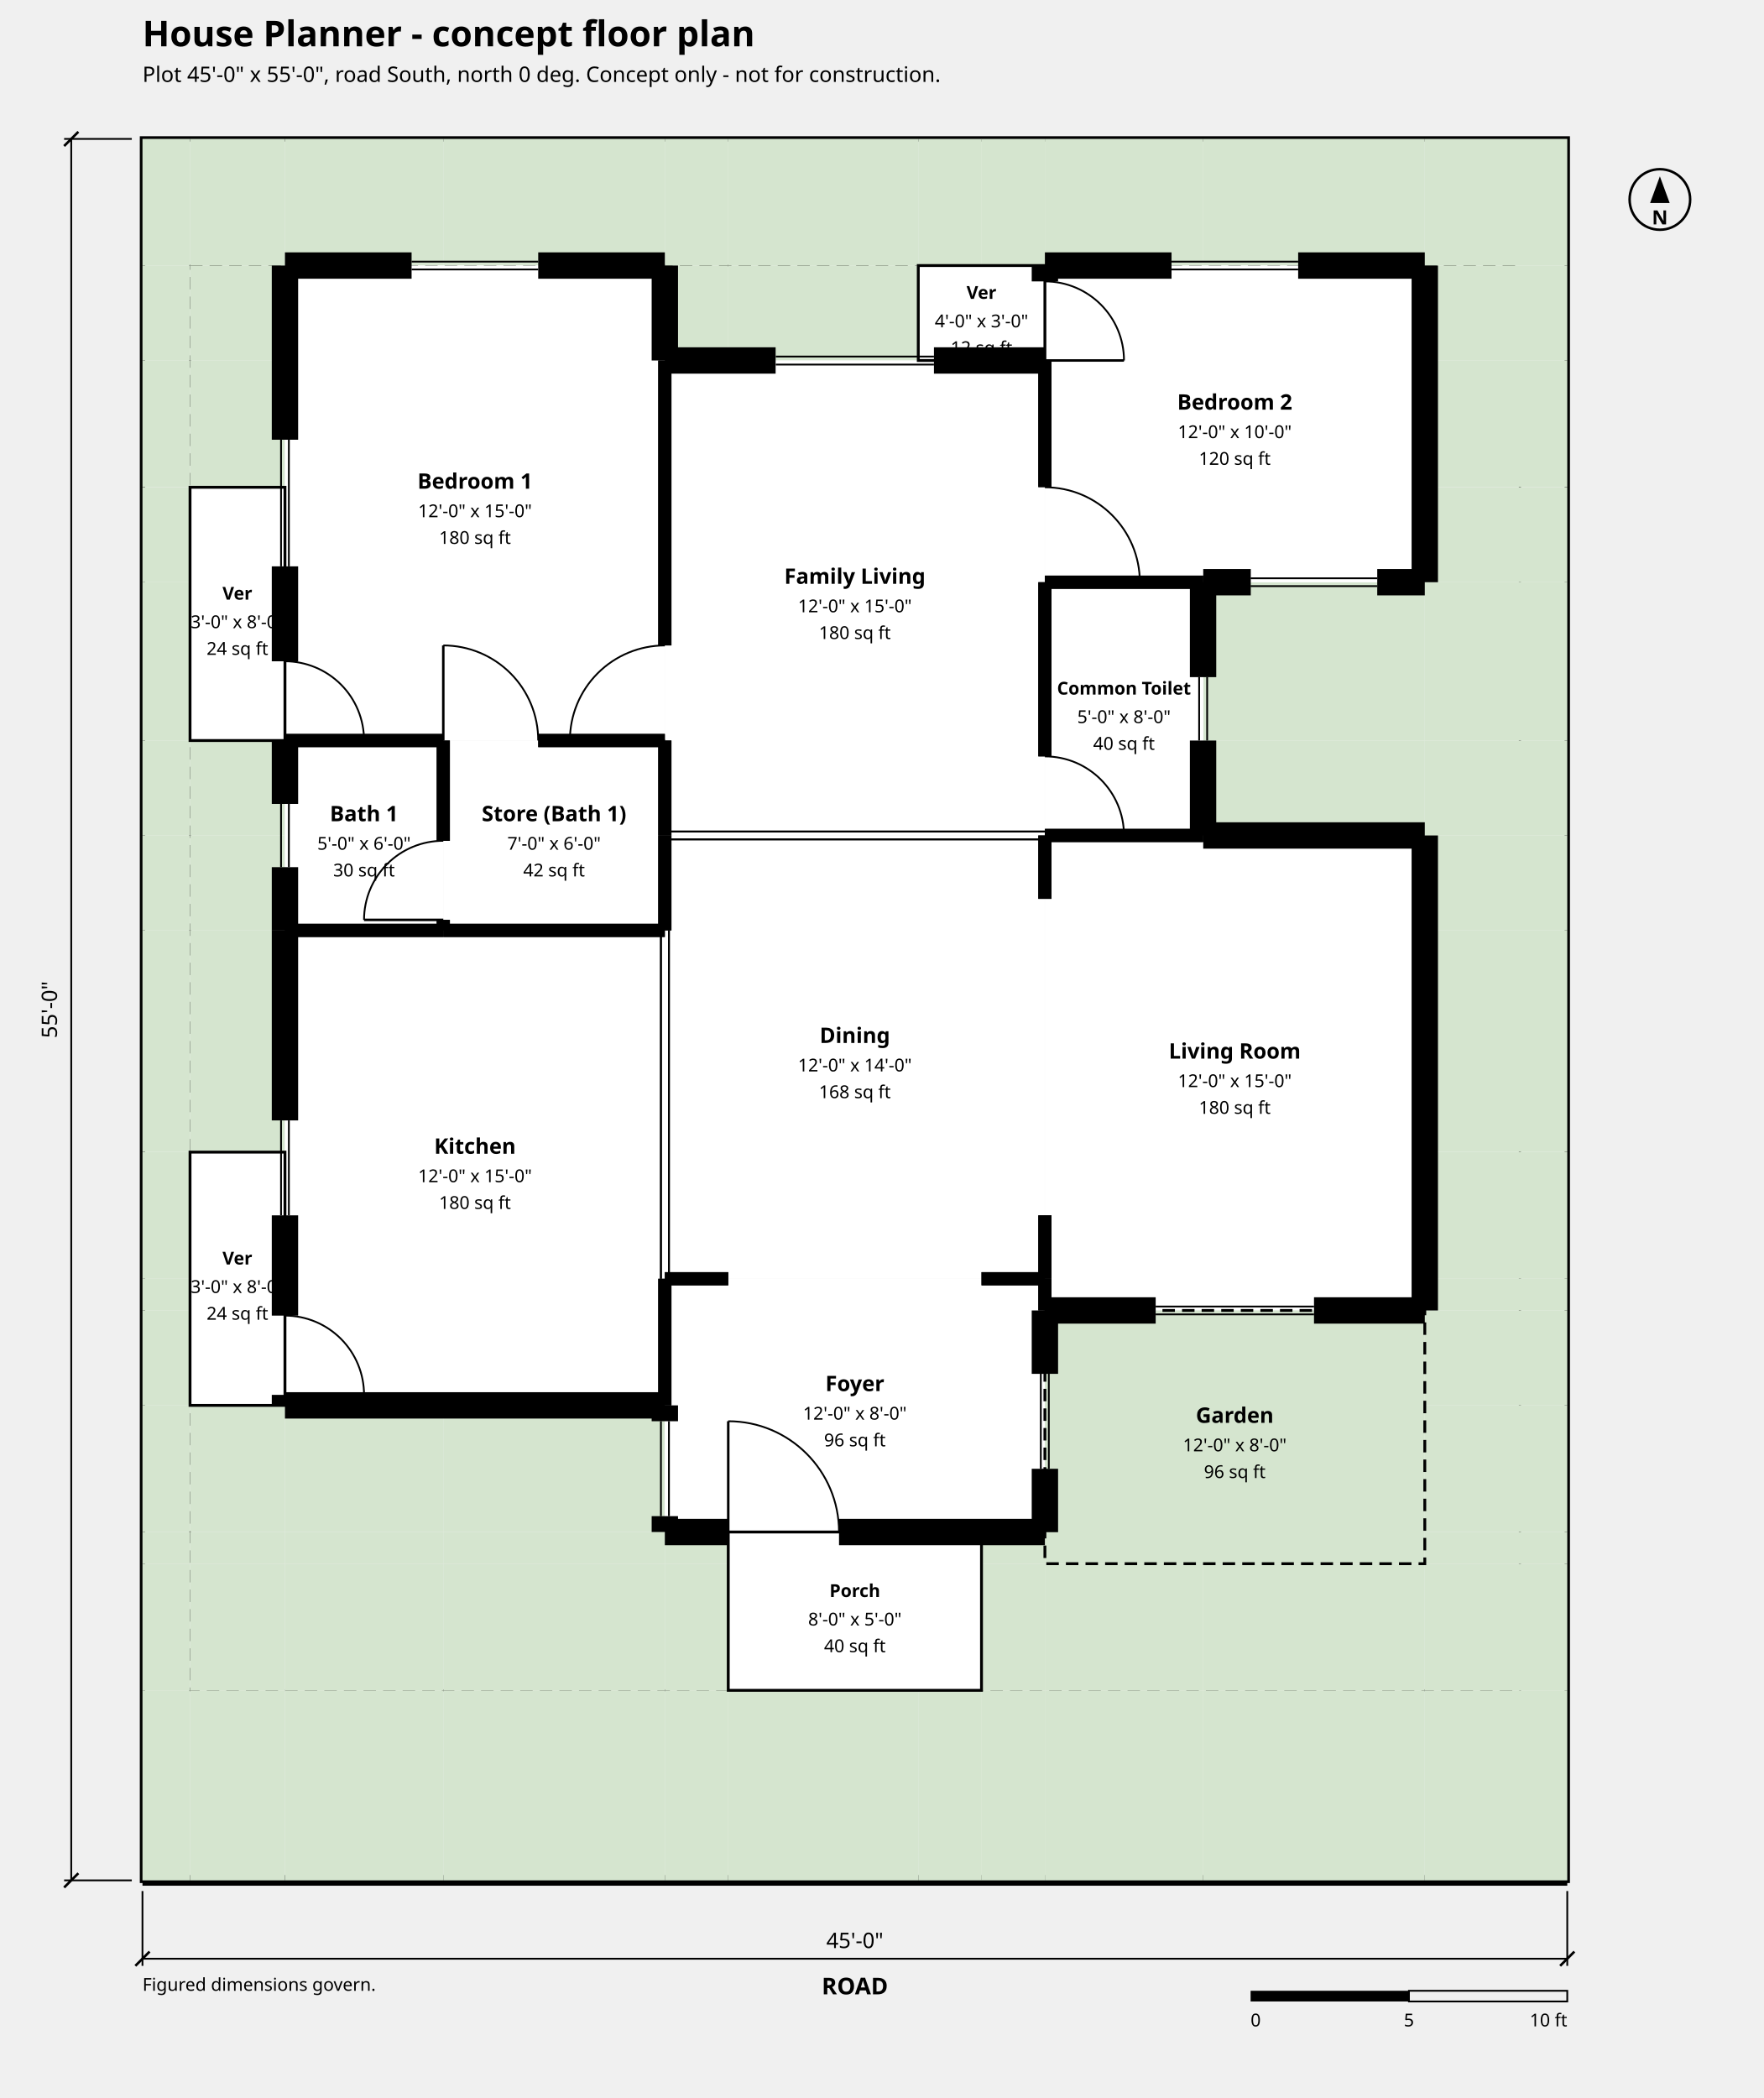
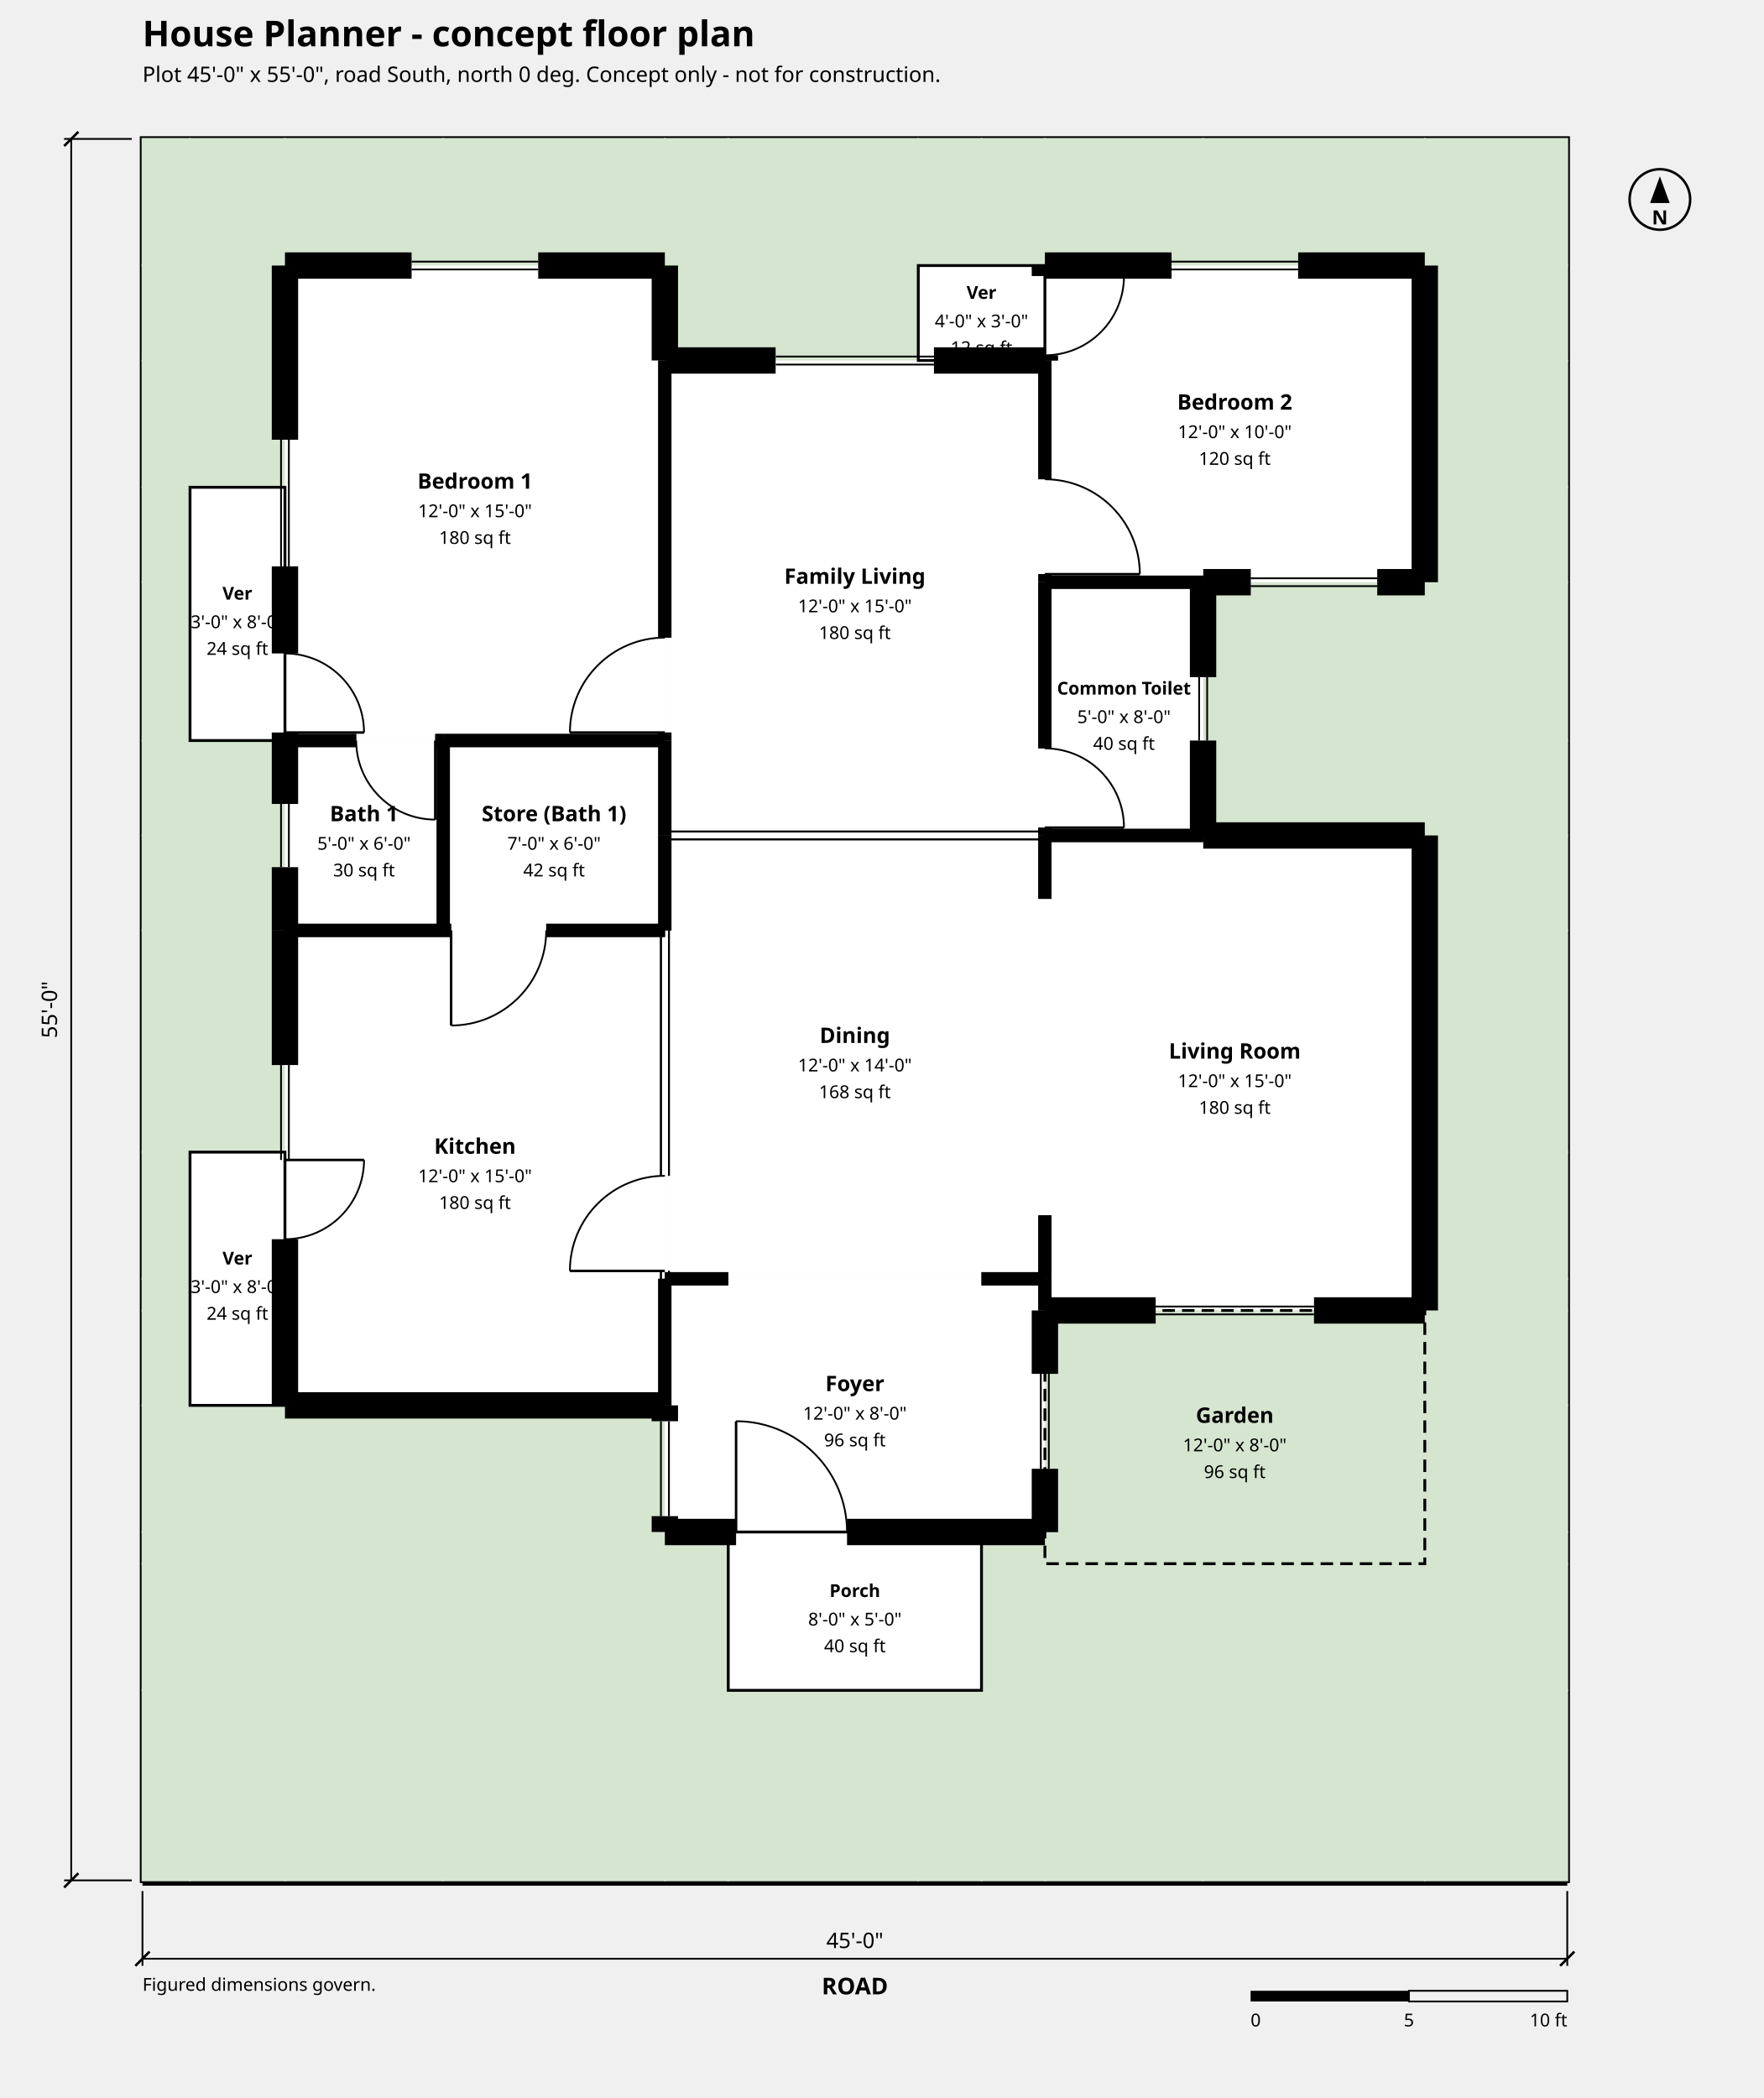
<svg xmlns="http://www.w3.org/2000/svg" viewBox="0 0 990 1178" style="width:100%;height:auto;max-width:960px;background:#fff" font-family="sans-serif">
  <text x="80" y="26" font-size="20" font-weight="bold">House Planner - concept floor plan</text>
  <text x="80" y="46" font-size="12">Plot 45'-0" x 55'-0", road South, north 0 deg. Concept only - not for construction.</text>
  <rect x="80.0" y="78.0" width="800.0" height="977.8" fill="none" stroke="#000" stroke-width="3" />
  <rect x="106.7" y="149.1" width="746.7" height="800.0" fill="none" stroke="#000" stroke-width="1.2" stroke-dasharray="7 4" />
  <text x="110.7" y="163.1" font-size="10">setback line</text>
  <line x1="80.0" y1="1055.8" x2="880.0" y2="1055.8" stroke="#000" stroke-width="6" />
  <text x="480.0" y="1119.8" font-size="13" font-weight="bold" text-anchor="middle">ROAD</text>
-   <rect x="80.0" y="949.1" width="26.7" height="106.7" fill="#d5e5cf" stroke="none" />
-   <rect x="80.0" y="878.0" width="26.7" height="71.1" fill="#d5e5cf" stroke="none" />
-   <rect x="80.0" y="860.2" width="26.7" height="17.8" fill="#d5e5cf" stroke="none" />
-   <rect x="80.0" y="789.1" width="26.7" height="71.1" fill="#d5e5cf" stroke="none" />
-   <rect x="80.0" y="735.8" width="26.7" height="53.3" fill="#d5e5cf" stroke="none" />
-   <rect x="80.0" y="718.0" width="26.7" height="17.8" fill="#d5e5cf" stroke="none" />
-   <rect x="80.0" y="646.9" width="26.7" height="71.1" fill="#d5e5cf" stroke="none" />
-   <rect x="80.0" y="522.4" width="26.7" height="124.4" fill="#d5e5cf" stroke="none" />
-   <rect x="80.0" y="469.1" width="26.7" height="53.3" fill="#d5e5cf" stroke="none" />
-   <rect x="80.0" y="415.8" width="26.7" height="53.3" fill="#d5e5cf" stroke="none" />
-   <rect x="80.0" y="326.9" width="26.7" height="88.9" fill="#d5e5cf" stroke="none" />
-   <rect x="80.0" y="273.6" width="26.7" height="53.3" fill="#d5e5cf" stroke="none" />
-   <rect x="80.0" y="202.4" width="26.7" height="71.1" fill="#d5e5cf" stroke="none" />
-   <rect x="80.0" y="149.1" width="26.7" height="53.3" fill="#d5e5cf" stroke="none" />
-   <rect x="80.0" y="78.0" width="26.7" height="71.1" fill="#d5e5cf" stroke="none" />
-   <rect x="106.7" y="949.1" width="53.3" height="106.7" fill="#d5e5cf" stroke="none" />
-   <rect x="106.7" y="878.0" width="53.3" height="71.1" fill="#d5e5cf" stroke="none" />
-   <rect x="106.7" y="860.2" width="53.3" height="17.8" fill="#d5e5cf" stroke="none" />
-   <rect x="106.7" y="789.1" width="53.3" height="71.1" fill="#d5e5cf" stroke="none" />
-   <rect x="106.7" y="522.4" width="53.3" height="124.4" fill="#d5e5cf" stroke="none" />
-   <rect x="106.7" y="469.1" width="53.3" height="53.3" fill="#d5e5cf" stroke="none" />
-   <rect x="106.7" y="415.8" width="53.3" height="53.3" fill="#d5e5cf" stroke="none" />
-   <rect x="106.7" y="202.4" width="53.3" height="71.1" fill="#d5e5cf" stroke="none" />
-   <rect x="106.7" y="149.1" width="53.3" height="53.3" fill="#d5e5cf" stroke="none" />
-   <rect x="106.7" y="78.0" width="53.3" height="71.1" fill="#d5e5cf" stroke="none" />
-   <rect x="160.0" y="949.1" width="88.9" height="106.7" fill="#d5e5cf" stroke="none" />
-   <rect x="160.0" y="878.0" width="88.9" height="71.1" fill="#d5e5cf" stroke="none" />
-   <rect x="160.0" y="860.2" width="88.9" height="17.8" fill="#d5e5cf" stroke="none" />
-   <rect x="160.0" y="789.1" width="88.9" height="71.1" fill="#d5e5cf" stroke="none" />
-   <rect x="160.0" y="78.0" width="88.9" height="71.1" fill="#d5e5cf" stroke="none" />
-   <rect x="248.9" y="949.1" width="124.4" height="106.7" fill="#d5e5cf" stroke="none" />
-   <rect x="248.9" y="878.0" width="124.4" height="71.1" fill="#d5e5cf" stroke="none" />
-   <rect x="248.9" y="860.2" width="124.4" height="17.8" fill="#d5e5cf" stroke="none" />
-   <rect x="248.9" y="789.1" width="124.4" height="71.1" fill="#d5e5cf" stroke="none" />
-   <rect x="248.9" y="78.0" width="124.4" height="71.1" fill="#d5e5cf" stroke="none" />
-   <rect x="373.3" y="949.1" width="35.6" height="106.7" fill="#d5e5cf" stroke="none" />
-   <rect x="373.3" y="878.0" width="35.6" height="71.1" fill="#d5e5cf" stroke="none" />
-   <rect x="373.3" y="860.2" width="35.6" height="17.8" fill="#d5e5cf" stroke="none" />
-   <rect x="373.3" y="149.1" width="35.6" height="53.3" fill="#d5e5cf" stroke="none" />
-   <rect x="373.3" y="78.0" width="35.6" height="71.1" fill="#d5e5cf" stroke="none" />
-   <rect x="408.9" y="949.1" width="106.7" height="106.7" fill="#d5e5cf" stroke="none" />
-   <rect x="408.9" y="149.1" width="106.7" height="53.3" fill="#d5e5cf" stroke="none" />
-   <rect x="408.9" y="78.0" width="106.7" height="71.1" fill="#d5e5cf" stroke="none" />
-   <rect x="515.6" y="949.1" width="35.6" height="106.7" fill="#d5e5cf" stroke="none" />
-   <rect x="515.6" y="78.0" width="35.6" height="71.1" fill="#d5e5cf" stroke="none" />
-   <rect x="551.1" y="949.1" width="35.6" height="106.7" fill="#d5e5cf" stroke="none" />
-   <rect x="551.1" y="878.0" width="35.6" height="71.1" fill="#d5e5cf" stroke="none" />
-   <rect x="551.1" y="860.2" width="35.6" height="17.8" fill="#d5e5cf" stroke="none" />
-   <rect x="551.1" y="78.0" width="35.6" height="71.1" fill="#d5e5cf" stroke="none" />
-   <rect x="586.7" y="949.1" width="88.9" height="106.7" fill="#d5e5cf" stroke="none" />
-   <rect x="586.7" y="878.0" width="88.9" height="71.1" fill="#d5e5cf" stroke="none" />
-   <rect x="586.7" y="78.0" width="88.9" height="71.1" fill="#d5e5cf" stroke="none" />
-   <rect x="675.6" y="949.1" width="124.4" height="106.7" fill="#d5e5cf" stroke="none" />
-   <rect x="675.6" y="878.0" width="124.4" height="71.1" fill="#d5e5cf" stroke="none" />
-   <rect x="675.6" y="415.8" width="124.4" height="53.3" fill="#d5e5cf" stroke="none" />
-   <rect x="675.6" y="326.9" width="124.4" height="88.9" fill="#d5e5cf" stroke="none" />
-   <rect x="675.6" y="78.0" width="124.4" height="71.1" fill="#d5e5cf" stroke="none" />
-   <rect x="800.0" y="949.1" width="80.0" height="106.7" fill="#d5e5cf" stroke="none" />
-   <rect x="800.0" y="878.0" width="80.0" height="71.1" fill="#d5e5cf" stroke="none" />
-   <rect x="800.0" y="860.2" width="80.0" height="17.8" fill="#d5e5cf" stroke="none" />
-   <rect x="800.0" y="789.1" width="80.0" height="71.1" fill="#d5e5cf" stroke="none" />
-   <rect x="800.0" y="735.8" width="80.0" height="53.3" fill="#d5e5cf" stroke="none" />
-   <rect x="800.0" y="718.0" width="80.0" height="17.8" fill="#d5e5cf" stroke="none" />
-   <rect x="800.0" y="646.9" width="80.0" height="71.1" fill="#d5e5cf" stroke="none" />
-   <rect x="800.0" y="522.4" width="80.0" height="124.4" fill="#d5e5cf" stroke="none" />
-   <rect x="800.0" y="469.1" width="80.0" height="53.3" fill="#d5e5cf" stroke="none" />
-   <rect x="800.0" y="415.8" width="80.0" height="53.3" fill="#d5e5cf" stroke="none" />
-   <rect x="800.0" y="326.9" width="80.0" height="88.9" fill="#d5e5cf" stroke="none" />
-   <rect x="800.0" y="273.6" width="80.0" height="53.3" fill="#d5e5cf" stroke="none" />
-   <rect x="800.0" y="202.4" width="80.0" height="71.1" fill="#d5e5cf" stroke="none" />
-   <rect x="800.0" y="149.1" width="80.0" height="53.3" fill="#d5e5cf" stroke="none" />
-   <rect x="800.0" y="78.0" width="80.0" height="71.1" fill="#d5e5cf" stroke="none" />
+   <rect x="79.5" y="948.6" width="27.7" height="107.7" fill="#d5e5cf" stroke="none" />
+   <rect x="79.5" y="877.5" width="27.7" height="72.1" fill="#d5e5cf" stroke="none" />
+   <rect x="79.5" y="859.7" width="27.7" height="18.8" fill="#d5e5cf" stroke="none" />
+   <rect x="79.5" y="788.6" width="27.7" height="72.1" fill="#d5e5cf" stroke="none" />
+   <rect x="79.5" y="735.3" width="27.7" height="54.3" fill="#d5e5cf" stroke="none" />
+   <rect x="79.5" y="717.5" width="27.7" height="18.8" fill="#d5e5cf" stroke="none" />
+   <rect x="79.5" y="646.4" width="27.7" height="72.1" fill="#d5e5cf" stroke="none" />
+   <rect x="79.5" y="521.9" width="27.7" height="125.4" fill="#d5e5cf" stroke="none" />
+   <rect x="79.5" y="468.6" width="27.7" height="54.3" fill="#d5e5cf" stroke="none" />
+   <rect x="79.5" y="415.3" width="27.7" height="54.3" fill="#d5e5cf" stroke="none" />
+   <rect x="79.5" y="326.4" width="27.7" height="89.9" fill="#d5e5cf" stroke="none" />
+   <rect x="79.5" y="273.1" width="27.7" height="54.3" fill="#d5e5cf" stroke="none" />
+   <rect x="79.5" y="201.9" width="27.7" height="72.1" fill="#d5e5cf" stroke="none" />
+   <rect x="79.5" y="148.6" width="27.7" height="54.3" fill="#d5e5cf" stroke="none" />
+   <rect x="79.5" y="77.5" width="27.7" height="72.1" fill="#d5e5cf" stroke="none" />
+   <rect x="106.2" y="948.6" width="54.3" height="107.7" fill="#d5e5cf" stroke="none" />
+   <rect x="106.2" y="877.5" width="54.3" height="72.1" fill="#d5e5cf" stroke="none" />
+   <rect x="106.2" y="859.7" width="54.3" height="18.8" fill="#d5e5cf" stroke="none" />
+   <rect x="106.2" y="788.6" width="54.3" height="72.1" fill="#d5e5cf" stroke="none" />
+   <rect x="106.2" y="521.9" width="54.3" height="125.4" fill="#d5e5cf" stroke="none" />
+   <rect x="106.2" y="468.6" width="54.3" height="54.3" fill="#d5e5cf" stroke="none" />
+   <rect x="106.2" y="415.3" width="54.3" height="54.3" fill="#d5e5cf" stroke="none" />
+   <rect x="106.2" y="201.9" width="54.3" height="72.1" fill="#d5e5cf" stroke="none" />
+   <rect x="106.2" y="148.6" width="54.3" height="54.3" fill="#d5e5cf" stroke="none" />
+   <rect x="106.2" y="77.5" width="54.3" height="72.1" fill="#d5e5cf" stroke="none" />
+   <rect x="159.5" y="948.6" width="89.9" height="107.7" fill="#d5e5cf" stroke="none" />
+   <rect x="159.5" y="877.5" width="89.9" height="72.1" fill="#d5e5cf" stroke="none" />
+   <rect x="159.5" y="859.7" width="89.9" height="18.8" fill="#d5e5cf" stroke="none" />
+   <rect x="159.5" y="788.6" width="89.9" height="72.1" fill="#d5e5cf" stroke="none" />
+   <rect x="159.5" y="77.5" width="89.9" height="72.1" fill="#d5e5cf" stroke="none" />
+   <rect x="248.4" y="948.6" width="125.4" height="107.7" fill="#d5e5cf" stroke="none" />
+   <rect x="248.4" y="877.5" width="125.4" height="72.1" fill="#d5e5cf" stroke="none" />
+   <rect x="248.4" y="859.7" width="125.4" height="18.8" fill="#d5e5cf" stroke="none" />
+   <rect x="248.4" y="788.6" width="125.4" height="72.1" fill="#d5e5cf" stroke="none" />
+   <rect x="248.4" y="77.5" width="125.4" height="72.1" fill="#d5e5cf" stroke="none" />
+   <rect x="372.8" y="948.6" width="36.6" height="107.7" fill="#d5e5cf" stroke="none" />
+   <rect x="372.8" y="877.5" width="36.6" height="72.1" fill="#d5e5cf" stroke="none" />
+   <rect x="372.8" y="859.7" width="36.6" height="18.8" fill="#d5e5cf" stroke="none" />
+   <rect x="372.8" y="148.6" width="36.6" height="54.3" fill="#d5e5cf" stroke="none" />
+   <rect x="372.8" y="77.5" width="36.6" height="72.1" fill="#d5e5cf" stroke="none" />
+   <rect x="408.4" y="948.6" width="107.7" height="107.7" fill="#d5e5cf" stroke="none" />
+   <rect x="408.4" y="148.6" width="107.7" height="54.3" fill="#d5e5cf" stroke="none" />
+   <rect x="408.4" y="77.5" width="107.7" height="72.1" fill="#d5e5cf" stroke="none" />
+   <rect x="515.1" y="948.6" width="36.6" height="107.7" fill="#d5e5cf" stroke="none" />
+   <rect x="515.1" y="77.5" width="36.6" height="72.1" fill="#d5e5cf" stroke="none" />
+   <rect x="550.6" y="948.6" width="36.6" height="107.7" fill="#d5e5cf" stroke="none" />
+   <rect x="550.6" y="877.5" width="36.6" height="72.1" fill="#d5e5cf" stroke="none" />
+   <rect x="550.6" y="859.7" width="36.6" height="18.8" fill="#d5e5cf" stroke="none" />
+   <rect x="550.6" y="77.5" width="36.6" height="72.1" fill="#d5e5cf" stroke="none" />
+   <rect x="586.2" y="948.6" width="89.9" height="107.7" fill="#d5e5cf" stroke="none" />
+   <rect x="586.2" y="877.5" width="89.9" height="72.1" fill="#d5e5cf" stroke="none" />
+   <rect x="586.2" y="77.5" width="89.9" height="72.1" fill="#d5e5cf" stroke="none" />
+   <rect x="675.1" y="948.6" width="125.4" height="107.7" fill="#d5e5cf" stroke="none" />
+   <rect x="675.1" y="877.5" width="125.4" height="72.1" fill="#d5e5cf" stroke="none" />
+   <rect x="675.1" y="415.3" width="125.4" height="54.3" fill="#d5e5cf" stroke="none" />
+   <rect x="675.1" y="326.4" width="125.4" height="89.9" fill="#d5e5cf" stroke="none" />
+   <rect x="675.1" y="77.5" width="125.4" height="72.1" fill="#d5e5cf" stroke="none" />
+   <rect x="799.5" y="948.6" width="81.0" height="107.7" fill="#d5e5cf" stroke="none" />
+   <rect x="799.5" y="877.5" width="81.0" height="72.1" fill="#d5e5cf" stroke="none" />
+   <rect x="799.5" y="859.7" width="81.0" height="18.8" fill="#d5e5cf" stroke="none" />
+   <rect x="799.5" y="788.6" width="81.0" height="72.1" fill="#d5e5cf" stroke="none" />
+   <rect x="799.5" y="735.3" width="81.0" height="54.3" fill="#d5e5cf" stroke="none" />
+   <rect x="799.5" y="717.5" width="81.0" height="18.8" fill="#d5e5cf" stroke="none" />
+   <rect x="799.5" y="646.4" width="81.0" height="72.1" fill="#d5e5cf" stroke="none" />
+   <rect x="799.5" y="521.9" width="81.0" height="125.4" fill="#d5e5cf" stroke="none" />
+   <rect x="799.5" y="468.6" width="81.0" height="54.3" fill="#d5e5cf" stroke="none" />
+   <rect x="799.5" y="415.3" width="81.0" height="54.3" fill="#d5e5cf" stroke="none" />
+   <rect x="799.5" y="326.4" width="81.0" height="89.9" fill="#d5e5cf" stroke="none" />
+   <rect x="799.5" y="273.1" width="81.0" height="54.3" fill="#d5e5cf" stroke="none" />
+   <rect x="799.5" y="201.9" width="81.0" height="72.1" fill="#d5e5cf" stroke="none" />
+   <rect x="799.5" y="148.6" width="81.0" height="54.3" fill="#d5e5cf" stroke="none" />
+   <rect x="799.5" y="77.5" width="81.0" height="72.1" fill="#d5e5cf" stroke="none" />
  <g>
    <rect x="373.3" y="718.0" width="213.3" height="142.2" fill="#fff" stroke="none" />
    <text x="480.0" y="781.1" font-size="12" font-weight="bold" text-anchor="middle">Foyer</text>
    <text x="480.0" y="797.1" font-size="10" text-anchor="middle">12'-0" x 8'-0"</text>
    <text x="480.0" y="812.1" font-size="10" text-anchor="middle">96 sq ft</text>
  </g>
  <g>
    <rect x="373.3" y="469.1" width="213.3" height="248.9" fill="#fff" stroke="none" />
    <text x="480.0" y="585.6" font-size="12" font-weight="bold" text-anchor="middle">Dining</text>
    <text x="480.0" y="601.6" font-size="10" text-anchor="middle">12'-0" x 14'-0"</text>
    <text x="480.0" y="616.6" font-size="10" text-anchor="middle">168 sq ft</text>
  </g>
  <g>
    <rect x="373.3" y="202.4" width="213.3" height="266.7" fill="#fff" stroke="none" />
    <text x="480.0" y="327.8" font-size="12" font-weight="bold" text-anchor="middle">Family Living</text>
    <text x="480.0" y="343.8" font-size="10" text-anchor="middle">12'-0" x 15'-0"</text>
    <text x="480.0" y="358.8" font-size="10" text-anchor="middle">180 sq ft</text>
  </g>
  <g>
    <rect x="160.0" y="149.1" width="213.3" height="266.7" fill="#fff" stroke="none" />
    <text x="266.7" y="274.4" font-size="12" font-weight="bold" text-anchor="middle">Bedroom 1</text>
    <text x="266.7" y="290.4" font-size="10" text-anchor="middle">12'-0" x 15'-0"</text>
    <text x="266.7" y="305.4" font-size="10" text-anchor="middle">180 sq ft</text>
  </g>
  <g>
    <rect x="160.0" y="415.8" width="88.9" height="106.7" fill="#fff" stroke="none" />
    <text x="204.4" y="461.1" font-size="12" font-weight="bold" text-anchor="middle">Bath 1</text>
    <text x="204.4" y="477.1" font-size="10" text-anchor="middle">5'-0" x 6'-0"</text>
    <text x="204.4" y="492.1" font-size="10" text-anchor="middle">30 sq ft</text>
  </g>
  <g>
    <rect x="248.9" y="415.8" width="124.4" height="106.7" fill="#fff" stroke="none" />
    <text x="311.1" y="461.1" font-size="12" font-weight="bold" text-anchor="middle">Store (Bath 1)</text>
    <text x="311.1" y="477.1" font-size="10" text-anchor="middle">7'-0" x 6'-0"</text>
    <text x="311.1" y="492.1" font-size="10" text-anchor="middle">42 sq ft</text>
  </g>
  <g>
    <rect x="160.0" y="522.4" width="213.3" height="266.7" fill="#fff" stroke="none" />
    <text x="266.7" y="647.8" font-size="12" font-weight="bold" text-anchor="middle">Kitchen</text>
    <text x="266.7" y="663.8" font-size="10" text-anchor="middle">12'-0" x 15'-0"</text>
    <text x="266.7" y="678.8" font-size="10" text-anchor="middle">180 sq ft</text>
  </g>
  <g>
    <rect x="586.7" y="149.1" width="213.3" height="177.8" fill="#fff" stroke="none" />
    <text x="693.3" y="230.0" font-size="12" font-weight="bold" text-anchor="middle">Bedroom 2</text>
    <text x="693.3" y="246.0" font-size="10" text-anchor="middle">12'-0" x 10'-0"</text>
    <text x="693.3" y="261.0" font-size="10" text-anchor="middle">120 sq ft</text>
  </g>
  <g>
    <rect x="586.7" y="326.9" width="88.9" height="142.2" fill="#fff" stroke="none" />
    <text x="631.1" y="390.0" font-size="10" font-weight="bold" text-anchor="middle">Common Toilet</text>
    <text x="631.1" y="406.0" font-size="10" text-anchor="middle">5'-0" x 8'-0"</text>
    <text x="631.1" y="421.0" font-size="10" text-anchor="middle">40 sq ft</text>
  </g>
  <g>
    <rect x="586.7" y="469.1" width="213.3" height="266.7" fill="#fff" stroke="none" />
    <text x="693.3" y="594.4" font-size="12" font-weight="bold" text-anchor="middle">Living Room</text>
    <text x="693.3" y="610.4" font-size="10" text-anchor="middle">12'-0" x 15'-0"</text>
    <text x="693.3" y="625.4" font-size="10" text-anchor="middle">180 sq ft</text>
  </g>
  <g>
    <rect x="586.7" y="735.8" width="213.3" height="142.2" fill="#d5e5cf" stroke="#000" stroke-width="1.6" stroke-dasharray="7 4" />
    <text x="693.3" y="798.9" font-size="12" font-weight="bold" text-anchor="middle">Garden</text>
    <text x="693.3" y="814.9" font-size="10" text-anchor="middle">12'-0" x 8'-0"</text>
    <text x="693.3" y="829.9" font-size="10" text-anchor="middle">96 sq ft</text>
  </g>
  <g>
    <rect x="408.9" y="860.2" width="142.2" height="88.9" fill="#fff" stroke="#000" stroke-width="1.6" />
    <text x="480.0" y="896.7" font-size="10" font-weight="bold" text-anchor="middle">Porch</text>
    <text x="480.0" y="912.7" font-size="10" text-anchor="middle">8'-0" x 5'-0"</text>
    <text x="480.0" y="927.7" font-size="10" text-anchor="middle">40 sq ft</text>
  </g>
  <g>
    <rect x="106.7" y="273.6" width="53.3" height="142.2" fill="#fff" stroke="#000" stroke-width="1.6" />
    <text x="133.3" y="336.7" font-size="10" font-weight="bold" text-anchor="middle">Ver</text>
    <text x="133.3" y="352.7" font-size="10" text-anchor="middle">3'-0" x 8'-0"</text>
    <text x="133.3" y="367.7" font-size="10" text-anchor="middle">24 sq ft</text>
  </g>
  <g>
    <rect x="515.6" y="149.1" width="71.1" height="53.3" fill="#fff" stroke="#000" stroke-width="1.6" />
    <text x="551.1" y="167.8" font-size="10" font-weight="bold" text-anchor="middle">Ver</text>
    <text x="551.1" y="183.8" font-size="10" text-anchor="middle">4'-0" x 3'-0"</text>
    <text x="551.1" y="198.8" font-size="10" text-anchor="middle">12 sq ft</text>
  </g>
  <g>
    <rect x="106.7" y="646.9" width="53.3" height="142.2" fill="#fff" stroke="#000" stroke-width="1.6" />
    <text x="133.3" y="710.0" font-size="10" font-weight="bold" text-anchor="middle">Ver</text>
    <text x="133.3" y="726.0" font-size="10" text-anchor="middle">3'-0" x 8'-0"</text>
    <text x="133.3" y="741.0" font-size="10" text-anchor="middle">24 sq ft</text>
  </g>
  <rect x="373.3" y="714.3" width="35.6" height="7.4" fill="#000" stroke="none" />
  <rect x="551.1" y="714.3" width="35.6" height="7.4" fill="#000" stroke="none" />
-   <rect x="373.3" y="852.8" width="35.6" height="14.8" fill="#000" stroke="none" />
-   <rect x="471.1" y="852.8" width="115.6" height="14.8" fill="#000" stroke="none" />
+   <rect x="373.3" y="852.8" width="40.0" height="14.8" fill="#000" stroke="none" />
+   <rect x="475.6" y="852.8" width="111.1" height="14.8" fill="#000" stroke="none" />
  <rect x="579.3" y="824.7" width="14.8" height="35.6" fill="#000" stroke="none" />
  <rect x="579.3" y="735.8" width="14.8" height="35.6" fill="#000" stroke="none" />
  <rect x="583.0" y="718.0" width="7.4" height="17.8" fill="#000" stroke="none" />
  <rect x="365.9" y="851.3" width="14.8" height="8.9" fill="#000" stroke="none" />
  <rect x="365.9" y="789.1" width="14.8" height="8.9" fill="#000" stroke="none" />
  <rect x="369.6" y="718.0" width="7.4" height="71.1" fill="#000" stroke="none" />
  <line x1="373.3" y1="471.3" x2="586.7" y2="471.3" stroke="#000" stroke-width="1" />
  <line x1="373.3" y1="466.9" x2="586.7" y2="466.9" stroke="#000" stroke-width="1" />
  <rect x="373.3" y="714.3" width="35.6" height="7.4" fill="#000" stroke="none" />
  <rect x="551.1" y="714.3" width="35.6" height="7.4" fill="#000" stroke="none" />
  <rect x="583.0" y="682.4" width="7.4" height="35.6" fill="#000" stroke="none" />
  <rect x="583.0" y="469.1" width="7.4" height="35.6" fill="#000" stroke="none" />
  <rect x="369.6" y="469.1" width="7.4" height="53.3" fill="#000" stroke="none" />
-   <line x1="375.6" y1="718.0" x2="375.6" y2="522.4" stroke="#000" stroke-width="1" />
-   <line x1="371.1" y1="718.0" x2="371.1" y2="522.4" stroke="#000" stroke-width="1" />
+   <line x1="375.6" y1="718.0" x2="375.6" y2="713.6" stroke="#000" stroke-width="1" />
+   <line x1="371.1" y1="718.0" x2="371.1" y2="713.6" stroke="#000" stroke-width="1" />
+   <line x1="375.6" y1="660.2" x2="375.6" y2="522.4" stroke="#000" stroke-width="1" />
+   <line x1="371.1" y1="660.2" x2="371.1" y2="522.4" stroke="#000" stroke-width="1" />
  <rect x="373.3" y="195.0" width="62.2" height="14.8" fill="#000" stroke="none" />
  <rect x="524.4" y="195.0" width="62.2" height="14.8" fill="#000" stroke="none" />
  <line x1="373.3" y1="471.3" x2="586.7" y2="471.3" stroke="#000" stroke-width="1" />
  <line x1="373.3" y1="466.9" x2="586.7" y2="466.9" stroke="#000" stroke-width="1" />
-   <rect x="583.0" y="202.4" width="7.4" height="71.1" fill="#000" stroke="none" />
-   <rect x="583.0" y="326.9" width="7.4" height="97.8" fill="#000" stroke="none" />
-   <rect x="369.6" y="202.4" width="7.4" height="160.0" fill="#000" stroke="none" />
+   <rect x="583.0" y="322.4" width="7.4" height="4.4" fill="#000" stroke="none" />
+   <rect x="583.0" y="202.4" width="7.4" height="66.7" fill="#000" stroke="none" />
+   <rect x="583.0" y="464.7" width="7.4" height="4.4" fill="#000" stroke="none" />
+   <rect x="583.0" y="326.9" width="7.4" height="93.3" fill="#000" stroke="none" />
+   <rect x="369.6" y="411.3" width="7.4" height="4.4" fill="#000" stroke="none" />
+   <rect x="369.6" y="202.4" width="7.4" height="155.6" fill="#000" stroke="none" />
  <rect x="369.6" y="415.8" width="7.4" height="53.3" fill="#000" stroke="none" />
  <rect x="160.0" y="141.7" width="71.1" height="14.8" fill="#000" stroke="none" />
  <rect x="302.2" y="141.7" width="71.1" height="14.8" fill="#000" stroke="none" />
-   <rect x="160.0" y="412.1" width="88.9" height="7.4" fill="#000" stroke="none" />
-   <rect x="302.2" y="412.1" width="71.1" height="7.4" fill="#000" stroke="none" />
+   <rect x="160.0" y="412.1" width="40.0" height="7.4" fill="#000" stroke="none" />
+   <rect x="244.4" y="412.1" width="4.4" height="7.4" fill="#000" stroke="none" />
+   <rect x="248.9" y="412.1" width="124.4" height="7.4" fill="#000" stroke="none" />
  <rect x="365.9" y="149.1" width="14.8" height="53.3" fill="#000" stroke="none" />
-   <rect x="369.6" y="202.4" width="7.4" height="160.0" fill="#000" stroke="none" />
-   <rect x="152.6" y="318.0" width="14.8" height="53.3" fill="#000" stroke="none" />
+   <rect x="369.6" y="411.3" width="7.4" height="4.4" fill="#000" stroke="none" />
+   <rect x="369.6" y="202.4" width="7.4" height="155.6" fill="#000" stroke="none" />
+   <rect x="152.6" y="411.3" width="14.8" height="4.4" fill="#000" stroke="none" />
+   <rect x="152.6" y="318.0" width="14.8" height="48.9" fill="#000" stroke="none" />
  <rect x="152.6" y="149.1" width="14.8" height="97.8" fill="#000" stroke="none" />
-   <rect x="160.0" y="412.1" width="88.9" height="7.4" fill="#000" stroke="none" />
+   <rect x="160.0" y="412.1" width="40.0" height="7.4" fill="#000" stroke="none" />
+   <rect x="244.4" y="412.1" width="4.4" height="7.4" fill="#000" stroke="none" />
  <rect x="160.0" y="518.7" width="88.9" height="7.4" fill="#000" stroke="none" />
-   <rect x="245.2" y="516.5" width="7.4" height="5.9" fill="#000" stroke="none" />
-   <rect x="245.2" y="415.8" width="7.4" height="56.3" fill="#000" stroke="none" />
+   <rect x="245.2" y="415.8" width="7.4" height="106.7" fill="#000" stroke="none" />
  <rect x="152.6" y="486.9" width="14.8" height="35.6" fill="#000" stroke="none" />
  <rect x="152.6" y="415.8" width="14.8" height="35.6" fill="#000" stroke="none" />
-   <rect x="302.2" y="412.1" width="71.1" height="7.4" fill="#000" stroke="none" />
-   <rect x="248.9" y="518.7" width="124.4" height="7.4" fill="#000" stroke="none" />
+   <rect x="248.9" y="412.1" width="124.4" height="7.4" fill="#000" stroke="none" />
+   <rect x="248.9" y="518.7" width="4.4" height="7.4" fill="#000" stroke="none" />
+   <rect x="306.7" y="518.7" width="66.7" height="7.4" fill="#000" stroke="none" />
  <rect x="369.6" y="469.1" width="7.4" height="53.3" fill="#000" stroke="none" />
  <rect x="369.6" y="415.8" width="7.4" height="53.3" fill="#000" stroke="none" />
-   <rect x="245.2" y="516.5" width="7.4" height="5.9" fill="#000" stroke="none" />
-   <rect x="245.2" y="415.8" width="7.4" height="56.3" fill="#000" stroke="none" />
+   <rect x="245.2" y="415.8" width="7.4" height="106.7" fill="#000" stroke="none" />
  <rect x="160.0" y="518.7" width="88.9" height="7.4" fill="#000" stroke="none" />
-   <rect x="248.9" y="518.7" width="124.4" height="7.4" fill="#000" stroke="none" />
+   <rect x="248.9" y="518.7" width="4.4" height="7.4" fill="#000" stroke="none" />
+   <rect x="306.7" y="518.7" width="66.7" height="7.4" fill="#000" stroke="none" />
  <rect x="160.0" y="781.7" width="213.3" height="14.8" fill="#000" stroke="none" />
  <rect x="369.6" y="718.0" width="7.4" height="71.1" fill="#000" stroke="none" />
-   <line x1="375.6" y1="718.0" x2="375.6" y2="522.4" stroke="#000" stroke-width="1" />
-   <line x1="371.1" y1="718.0" x2="371.1" y2="522.4" stroke="#000" stroke-width="1" />
-   <rect x="152.6" y="783.2" width="14.8" height="5.9" fill="#000" stroke="none" />
-   <rect x="152.6" y="682.4" width="14.8" height="56.3" fill="#000" stroke="none" />
-   <rect x="152.6" y="522.4" width="14.8" height="106.7" fill="#000" stroke="none" />
+   <line x1="375.6" y1="718.0" x2="375.6" y2="713.6" stroke="#000" stroke-width="1" />
+   <line x1="371.1" y1="718.0" x2="371.1" y2="713.6" stroke="#000" stroke-width="1" />
+   <line x1="375.6" y1="660.2" x2="375.6" y2="522.4" stroke="#000" stroke-width="1" />
+   <line x1="371.1" y1="660.2" x2="371.1" y2="522.4" stroke="#000" stroke-width="1" />
+   <rect x="152.6" y="695.8" width="14.8" height="93.3" fill="#000" stroke="none" />
+   <rect x="152.6" y="522.4" width="14.8" height="75.6" fill="#000" stroke="none" />
  <rect x="586.7" y="141.7" width="71.1" height="14.8" fill="#000" stroke="none" />
  <rect x="728.9" y="141.7" width="71.1" height="14.8" fill="#000" stroke="none" />
  <rect x="675.6" y="319.5" width="26.7" height="14.8" fill="#000" stroke="none" />
  <rect x="773.3" y="319.5" width="26.7" height="14.8" fill="#000" stroke="none" />
  <rect x="586.7" y="323.2" width="88.9" height="7.4" fill="#000" stroke="none" />
  <rect x="792.6" y="149.1" width="14.8" height="177.8" fill="#000" stroke="none" />
-   <rect x="579.3" y="149.1" width="14.8" height="8.9" fill="#000" stroke="none" />
-   <rect x="583.0" y="202.4" width="7.4" height="71.1" fill="#000" stroke="none" />
+   <rect x="579.3" y="199.5" width="14.8" height="3.0" fill="#000" stroke="none" />
+   <rect x="579.3" y="149.1" width="14.8" height="5.9" fill="#000" stroke="none" />
+   <rect x="583.0" y="322.4" width="7.4" height="4.4" fill="#000" stroke="none" />
+   <rect x="583.0" y="202.4" width="7.4" height="66.7" fill="#000" stroke="none" />
  <rect x="586.7" y="323.2" width="88.9" height="7.4" fill="#000" stroke="none" />
  <rect x="586.7" y="465.4" width="88.9" height="7.4" fill="#000" stroke="none" />
  <rect x="668.1" y="415.8" width="14.8" height="53.3" fill="#000" stroke="none" />
  <rect x="668.1" y="326.9" width="14.8" height="53.3" fill="#000" stroke="none" />
-   <rect x="583.0" y="326.9" width="7.4" height="97.8" fill="#000" stroke="none" />
+   <rect x="583.0" y="464.7" width="7.4" height="4.4" fill="#000" stroke="none" />
+   <rect x="583.0" y="326.9" width="7.4" height="93.3" fill="#000" stroke="none" />
  <rect x="675.6" y="461.7" width="124.4" height="14.8" fill="#000" stroke="none" />
  <rect x="586.7" y="465.4" width="88.9" height="7.4" fill="#000" stroke="none" />
  <rect x="586.7" y="728.4" width="62.2" height="14.8" fill="#000" stroke="none" />
  <rect x="737.8" y="728.4" width="62.2" height="14.8" fill="#000" stroke="none" />
  <rect x="792.6" y="469.1" width="14.8" height="266.7" fill="#000" stroke="none" />
  <rect x="583.0" y="718.0" width="7.4" height="17.8" fill="#000" stroke="none" />
  <rect x="583.0" y="682.4" width="7.4" height="35.6" fill="#000" stroke="none" />
  <rect x="583.0" y="469.1" width="7.4" height="35.6" fill="#000" stroke="none" />
-   <line x1="408.9" y1="860.2" x2="408.9" y2="798.0" stroke="#000" stroke-width="1.4" />
-   <path d="M 408.9 798.0 A 62.2 62.2 0 0 1 471.1 860.2" fill="none" stroke="#000" stroke-width="1" />
-   <line x1="373.3" y1="415.8" x2="320.0" y2="415.8" stroke="#000" stroke-width="1.4" />
-   <path d="M 320.0 415.8 A 53.3 53.3 0 0 1 373.3 362.4" fill="none" stroke="#000" stroke-width="1" />
-   <line x1="586.7" y1="326.9" x2="640.0" y2="326.9" stroke="#000" stroke-width="1.4" />
-   <path d="M 640.0 326.9 A 53.3 53.3 0 0 0 586.7 273.6" fill="none" stroke="#000" stroke-width="1" />
-   <line x1="160.0" y1="783.2" x2="204.4" y2="783.2" stroke="#000" stroke-width="1.4" />
-   <path d="M 204.4 783.2 A 44.4 44.4 0 0 0 160.0 738.7" fill="none" stroke="#000" stroke-width="1" />
-   <line x1="248.9" y1="415.8" x2="248.9" y2="362.4" stroke="#000" stroke-width="1.4" />
-   <path d="M 248.9 362.4 A 53.3 53.3 0 0 1 302.2 415.8" fill="none" stroke="#000" stroke-width="1" />
-   <line x1="248.9" y1="516.5" x2="204.4" y2="516.5" stroke="#000" stroke-width="1.4" />
-   <path d="M 204.4 516.5 A 44.4 44.4 0 0 1 248.9 472.1" fill="none" stroke="#000" stroke-width="1" />
-   <line x1="586.7" y1="469.1" x2="631.1" y2="469.1" stroke="#000" stroke-width="1.4" />
-   <path d="M 631.1 469.1 A 44.4 44.4 0 0 0 586.7 424.7" fill="none" stroke="#000" stroke-width="1" />
-   <line x1="160.0" y1="415.8" x2="204.4" y2="415.8" stroke="#000" stroke-width="1.4" />
-   <path d="M 204.4 415.8 A 44.4 44.4 0 0 0 160.0 371.3" fill="none" stroke="#000" stroke-width="1" />
-   <line x1="586.7" y1="202.4" x2="631.1" y2="202.4" stroke="#000" stroke-width="1.4" />
-   <path d="M 631.1 202.4 A 44.4 44.4 0 0 0 586.7 158.0" fill="none" stroke="#000" stroke-width="1" />
+   <line x1="413.3" y1="860.2" x2="413.3" y2="798.0" stroke="#000" stroke-width="1.4" />
+   <path d="M 413.3 798.0 A 62.2 62.2 0 0 1 475.6 860.2" fill="none" stroke="#000" stroke-width="1" />
+   <line x1="373.3" y1="411.3" x2="320.0" y2="411.3" stroke="#000" stroke-width="1.4" />
+   <path d="M 320.0 411.3 A 53.3 53.3 0 0 1 373.3 358.0" fill="none" stroke="#000" stroke-width="1" />
+   <line x1="586.7" y1="322.4" x2="640.0" y2="322.4" stroke="#000" stroke-width="1.4" />
+   <path d="M 640.0 322.4 A 53.3 53.3 0 0 0 586.7 269.1" fill="none" stroke="#000" stroke-width="1" />
+   <line x1="373.3" y1="713.6" x2="320.0" y2="713.6" stroke="#000" stroke-width="1.4" />
+   <path d="M 320.0 713.6 A 53.3 53.3 0 0 1 373.3 660.2" fill="none" stroke="#000" stroke-width="1" />
+   <line x1="160.0" y1="651.3" x2="204.4" y2="651.3" stroke="#000" stroke-width="1.4" />
+   <path d="M 204.4 651.3 A 44.4 44.4 0 0 1 160.0 695.8" fill="none" stroke="#000" stroke-width="1" />
+   <line x1="253.3" y1="522.4" x2="253.3" y2="575.8" stroke="#000" stroke-width="1.4" />
+   <path d="M 253.3 575.8 A 53.3 53.3 0 0 0 306.7 522.4" fill="none" stroke="#000" stroke-width="1" />
+   <line x1="244.4" y1="415.8" x2="244.4" y2="460.2" stroke="#000" stroke-width="1.4" />
+   <path d="M 244.4 460.2 A 44.4 44.4 0 0 1 200.0 415.8" fill="none" stroke="#000" stroke-width="1" />
+   <line x1="586.7" y1="464.7" x2="631.1" y2="464.7" stroke="#000" stroke-width="1.4" />
+   <path d="M 631.1 464.7 A 44.4 44.4 0 0 0 586.7 420.2" fill="none" stroke="#000" stroke-width="1" />
+   <line x1="160.0" y1="411.3" x2="204.4" y2="411.3" stroke="#000" stroke-width="1.4" />
+   <path d="M 204.4 411.3 A 44.4 44.4 0 0 0 160.0 366.9" fill="none" stroke="#000" stroke-width="1" />
+   <line x1="586.7" y1="155.0" x2="631.1" y2="155.0" stroke="#000" stroke-width="1.4" />
+   <path d="M 631.1 155.0 A 44.4 44.4 0 0 1 586.7 199.5" fill="none" stroke="#000" stroke-width="1" />
  <line x1="231.1" y1="151.3" x2="302.2" y2="151.3" stroke="#000" stroke-width="1" />
  <line x1="231.1" y1="146.9" x2="302.2" y2="146.9" stroke="#000" stroke-width="1" />
  <line x1="162.2" y1="318.0" x2="162.2" y2="246.9" stroke="#000" stroke-width="1" />
  <line x1="157.8" y1="318.0" x2="157.8" y2="246.9" stroke="#000" stroke-width="1" />
  <line x1="702.2" y1="329.1" x2="773.3" y2="329.1" stroke="#000" stroke-width="1" />
  <line x1="702.2" y1="324.7" x2="773.3" y2="324.7" stroke="#000" stroke-width="1" />
  <line x1="657.8" y1="151.3" x2="728.9" y2="151.3" stroke="#000" stroke-width="1" />
  <line x1="657.8" y1="146.9" x2="728.9" y2="146.9" stroke="#000" stroke-width="1" />
  <line x1="648.9" y1="738.0" x2="737.8" y2="738.0" stroke="#000" stroke-width="1" />
  <line x1="648.9" y1="733.6" x2="737.8" y2="733.6" stroke="#000" stroke-width="1" />
  <line x1="435.6" y1="204.7" x2="524.4" y2="204.7" stroke="#000" stroke-width="1" />
  <line x1="435.6" y1="200.2" x2="524.4" y2="200.2" stroke="#000" stroke-width="1" />
  <line x1="588.9" y1="824.7" x2="588.9" y2="771.3" stroke="#000" stroke-width="1" />
  <line x1="584.4" y1="824.7" x2="584.4" y2="771.3" stroke="#000" stroke-width="1" />
  <line x1="375.6" y1="851.3" x2="375.6" y2="798.0" stroke="#000" stroke-width="1" />
  <line x1="371.1" y1="851.3" x2="371.1" y2="798.0" stroke="#000" stroke-width="1" />
-   <line x1="162.2" y1="682.4" x2="162.2" y2="629.1" stroke="#000" stroke-width="1" />
-   <line x1="157.8" y1="682.4" x2="157.8" y2="629.1" stroke="#000" stroke-width="1" />
+   <line x1="162.2" y1="651.3" x2="162.2" y2="598.0" stroke="#000" stroke-width="1" />
+   <line x1="157.8" y1="651.3" x2="157.8" y2="598.0" stroke="#000" stroke-width="1" />
  <line x1="162.2" y1="486.9" x2="162.2" y2="451.3" stroke="#000" stroke-width="1" />
  <line x1="157.8" y1="486.9" x2="157.8" y2="451.3" stroke="#000" stroke-width="1" />
  <line x1="677.8" y1="415.8" x2="677.8" y2="380.2" stroke="#000" stroke-width="1" />
  <line x1="673.3" y1="415.8" x2="673.3" y2="380.2" stroke="#000" stroke-width="1" />
  <line x1="80.0" y1="1061.8" x2="80.0" y2="1103.8" stroke="#000" stroke-width="1" />
  <line x1="880.0" y1="1061.8" x2="880.0" y2="1103.8" stroke="#000" stroke-width="1" />
  <line x1="80.0" y1="1099.8" x2="880.0" y2="1099.8" stroke="#000" stroke-width="1" />
  <line x1="76.0" y1="1103.8" x2="84.0" y2="1095.8" stroke="#000" stroke-width="1.4" />
  <line x1="876.0" y1="1103.8" x2="884.0" y2="1095.8" stroke="#000" stroke-width="1.4" />
  <text x="480.0" y="1093.8" font-size="12" text-anchor="middle">45'-0"</text>
  <line x1="74.0" y1="1055.8" x2="36.0" y2="1055.8" stroke="#000" stroke-width="1" />
  <line x1="74.0" y1="78.0" x2="36.0" y2="78.0" stroke="#000" stroke-width="1" />
  <line x1="40.0" y1="1055.8" x2="40.0" y2="78.0" stroke="#000" stroke-width="1" />
  <line x1="36.0" y1="1059.8" x2="44.0" y2="1051.8" stroke="#000" stroke-width="1.4" />
  <line x1="36.0" y1="82.0" x2="44.0" y2="74.0" stroke="#000" stroke-width="1.4" />
  <text x="32.0" y="566.9" font-size="12" text-anchor="middle" transform="rotate(-90 32.0 566.9)">55'-0"</text>
  <g>
    <circle cx="932.0" cy="112.0" r="17" fill="none" stroke="#000" stroke-width="1.4" />
    <polygon points="932.0,99.0 926.5,114.0 937.5,114.0" fill="#000" />
    <text x="932.0" y="126.0" font-size="11" font-weight="bold" text-anchor="middle">N</text>
  </g>
  <g>
    <rect x="702.2" y="1117.8" width="88.9" height="6" fill="#000" />
    <rect x="791.1" y="1117.8" width="88.9" height="6" fill="none" stroke="#000" stroke-width="1" />
    <text x="702.2" y="1137.8" font-size="10">0</text>
    <text x="791.1" y="1137.8" font-size="10" text-anchor="middle">5</text>
    <text x="880.0" y="1137.8" font-size="10" text-anchor="end">10 ft</text>
  </g>
  <text x="80.0" y="1117.8" font-size="10">Figured dimensions govern.</text>
</svg>
